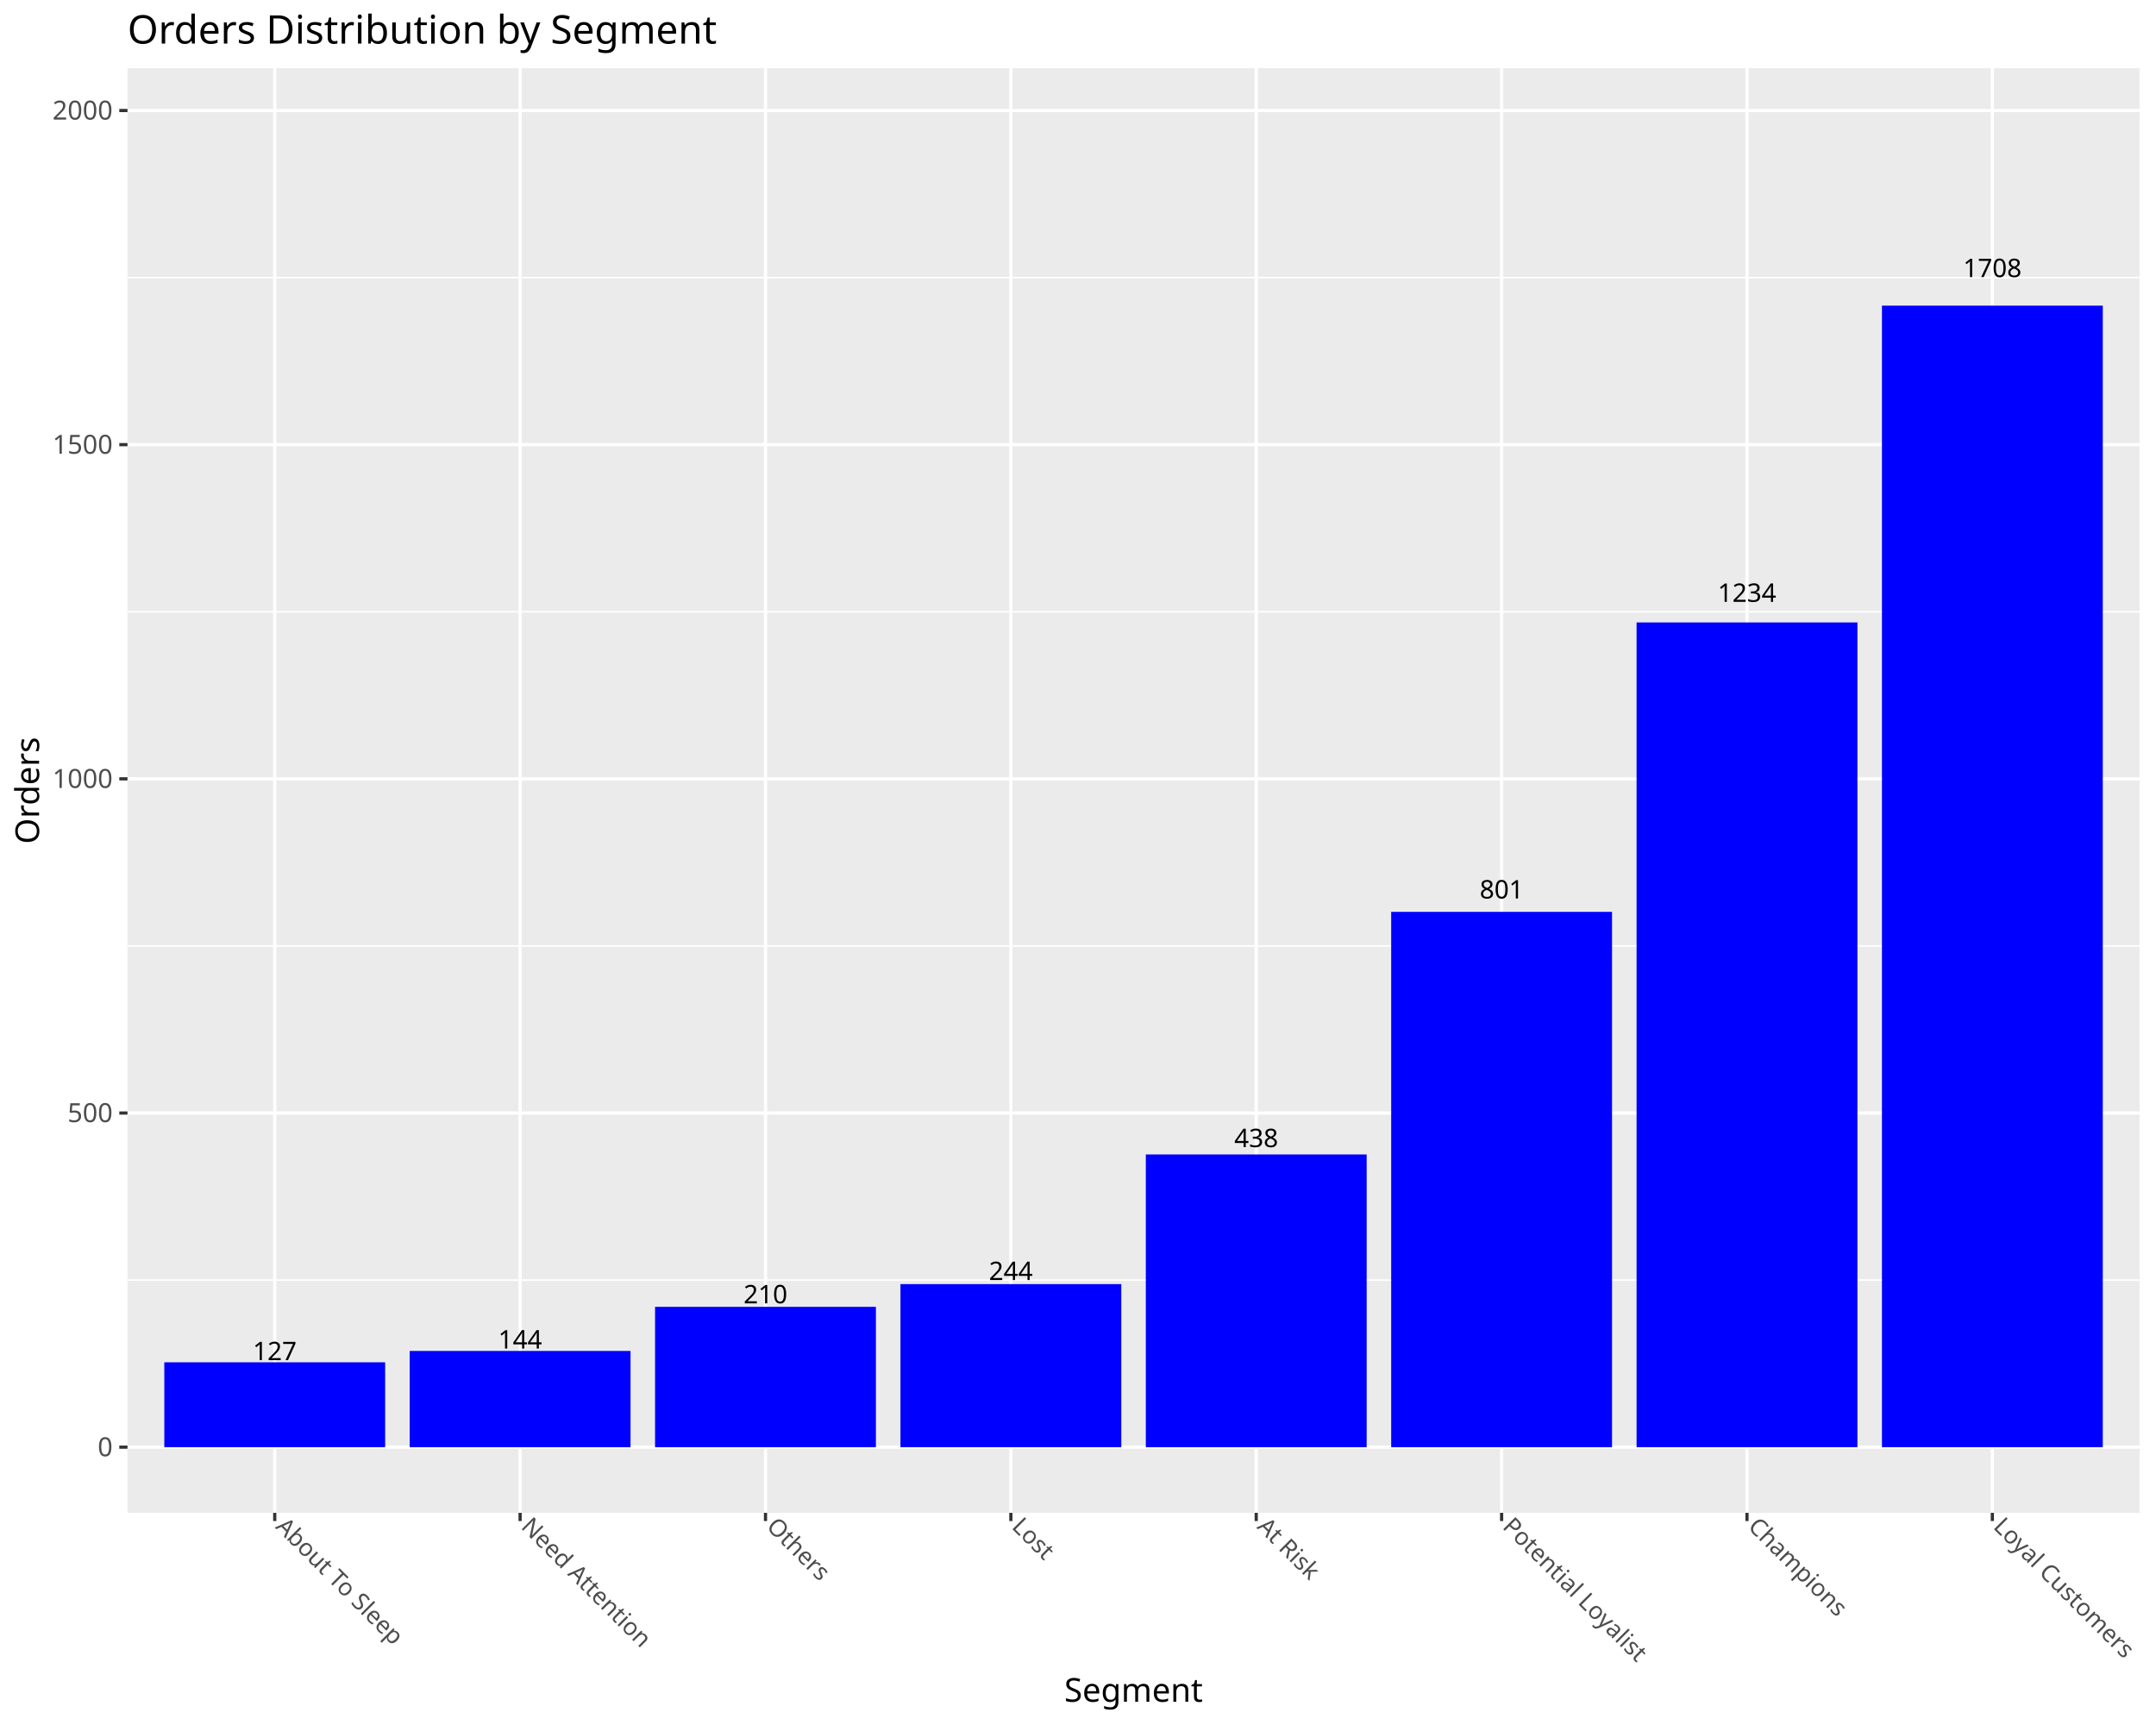
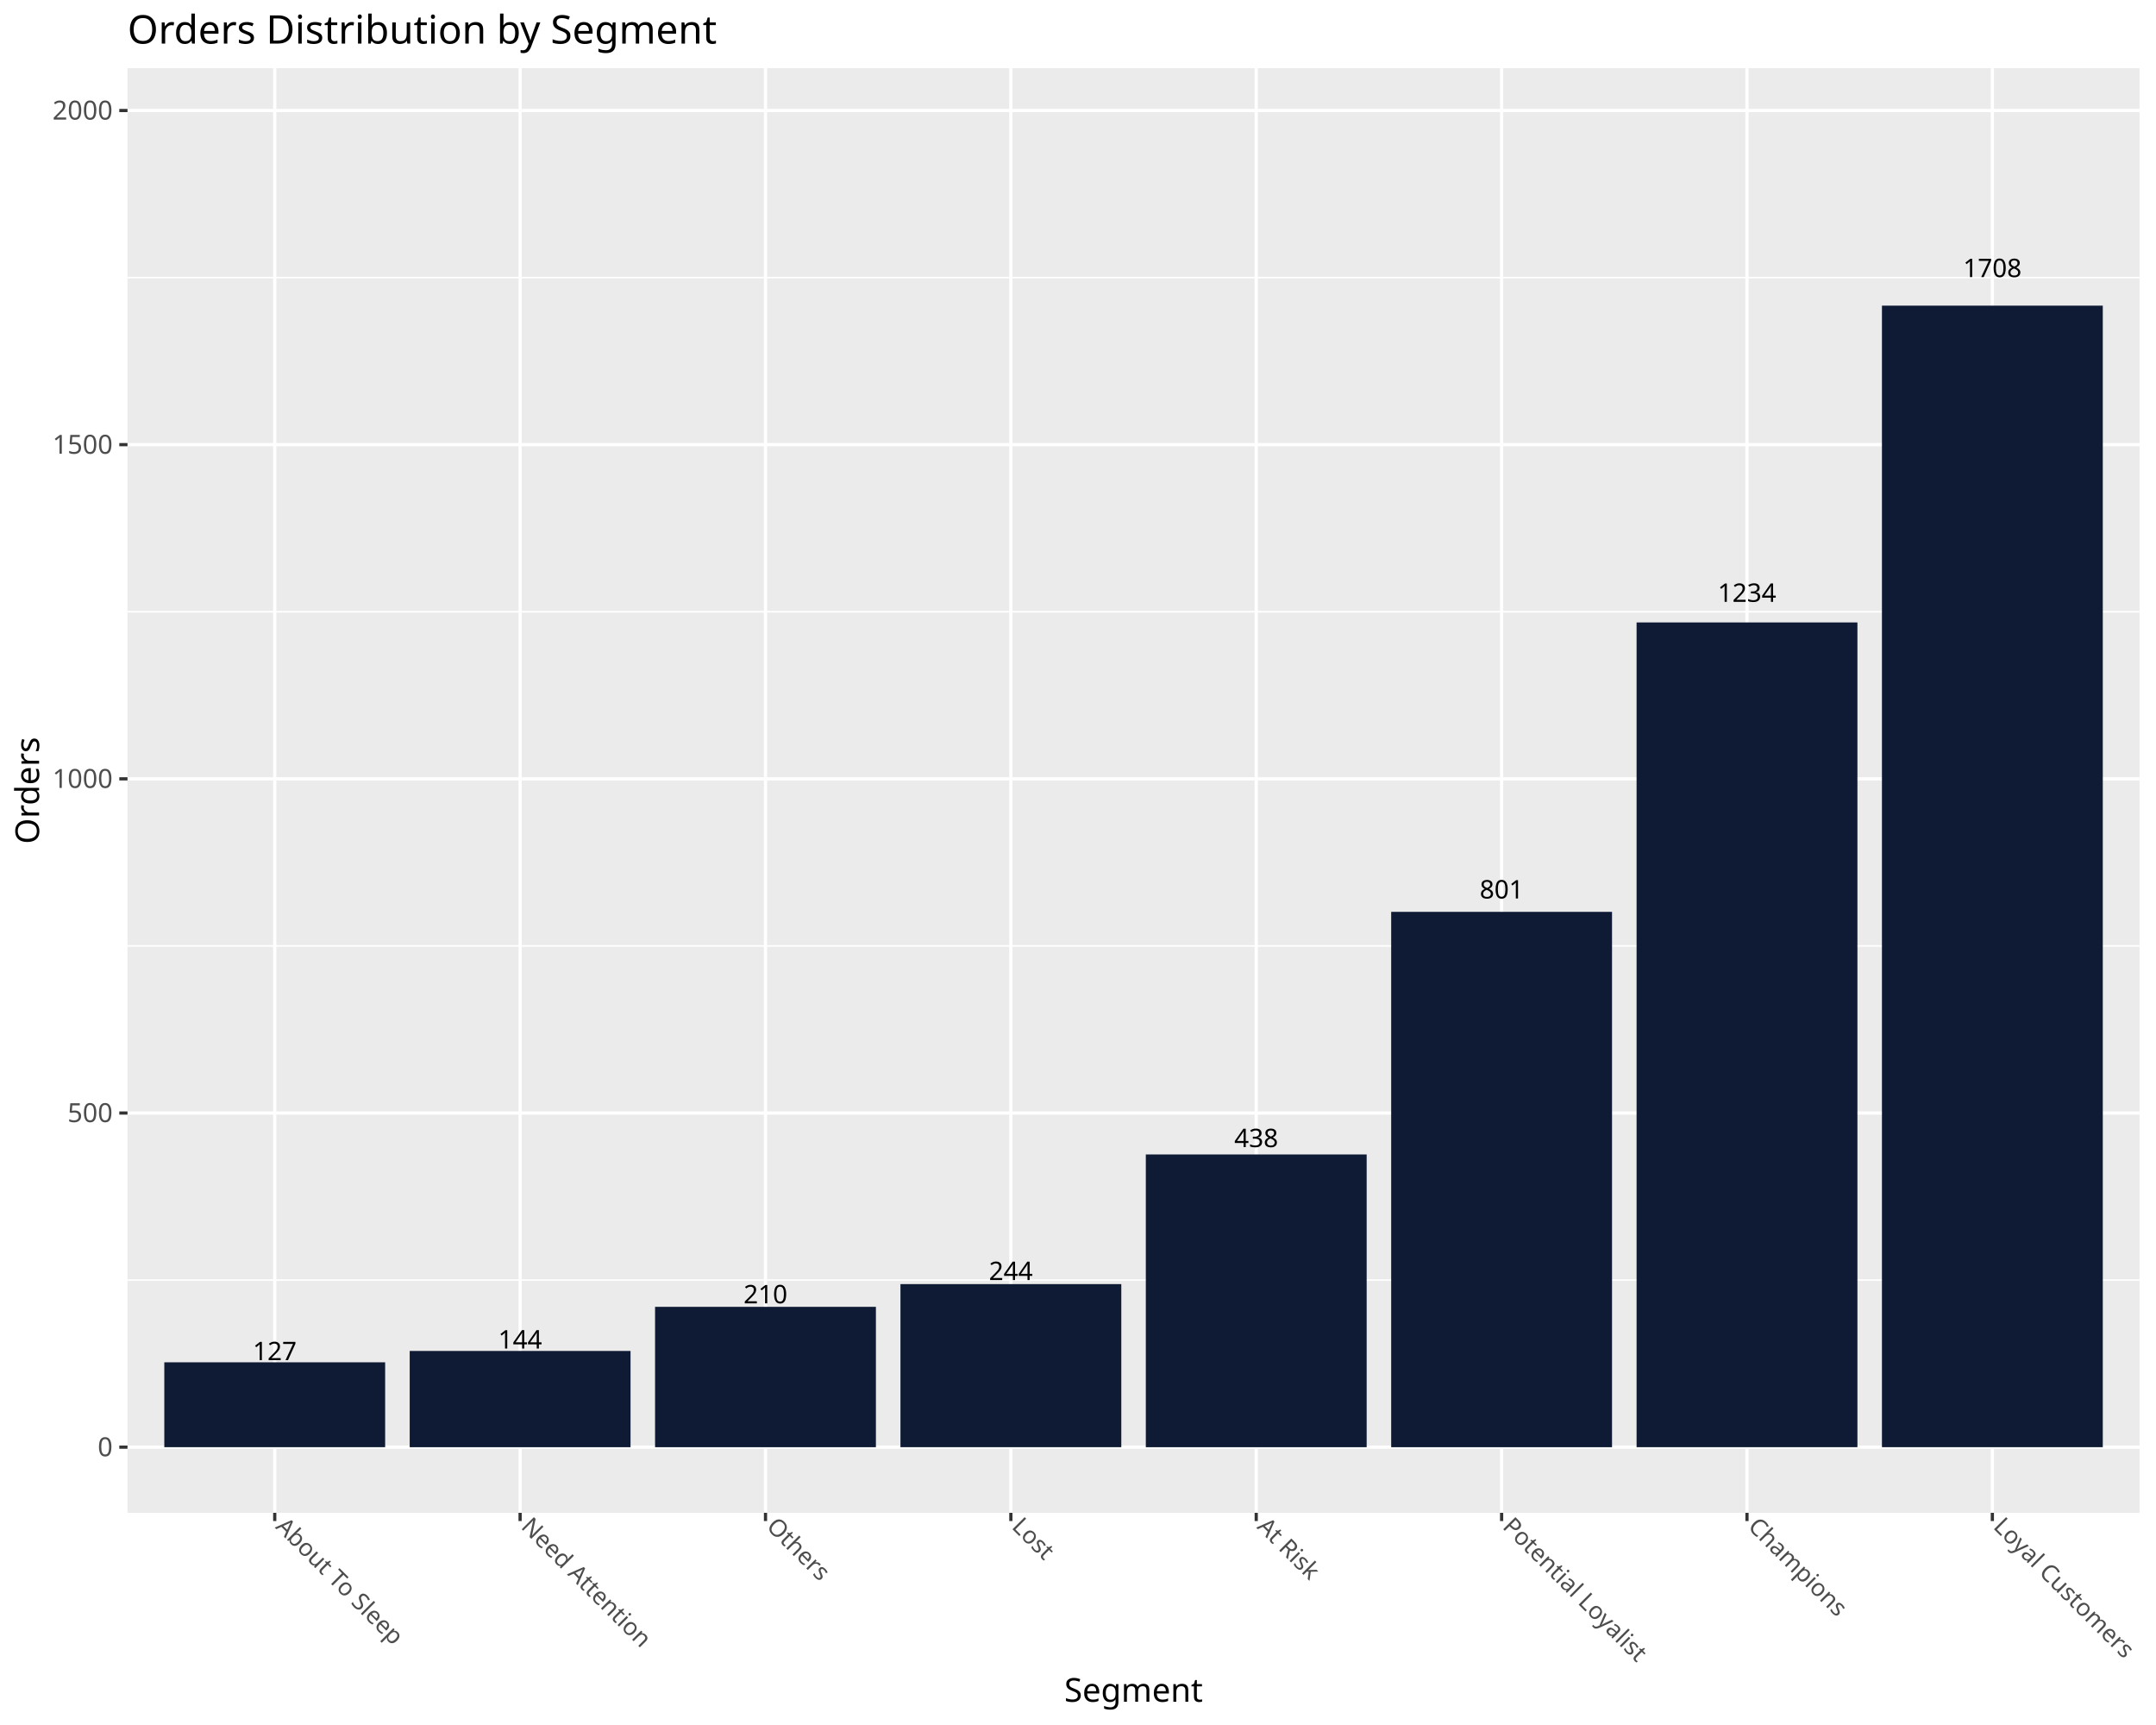
<svg xmlns="http://www.w3.org/2000/svg" class="svglite" data-engine-version="2.0" width="720.00pt" height="576.00pt" viewBox="0 0 720.00 576.00">
  <defs>
    <style type="text/css">
    .svglite line, .svglite polyline, .svglite polygon, .svglite path, .svglite rect, .svglite circle {
      fill: none;
      stroke: #000000;
      stroke-linecap: round;
      stroke-linejoin: round;
      stroke-miterlimit: 10.00;
    }
  </style>
  </defs>
  <rect width="100%" height="100%" style="stroke: none; fill: #FFFFFF;" />
  <defs>
    <clipPath id="cpMC4wMHw3MjAuMDB8MC4wMHw1NzYuMDA=">
      <rect x="0.00" y="0.00" width="720.00" height="576.00" />
    </clipPath>
  </defs>
  <g clip-path="url(#cpMC4wMHw3MjAuMDB8MC4wMHw1NzYuMDA=)">
    <rect x="0.00" y="0.00" width="720.00" height="576.00" style="stroke-width: 1.07; stroke: #FFFFFF; fill: #FFFFFF;" />
  </g>
  <defs>
    <clipPath id="cpNDIuNTh8NzE0LjUyfDIyLjc4fDUwNS4xNg==">
      <rect x="42.58" y="22.78" width="671.94" height="482.38" />
    </clipPath>
  </defs>
  <g clip-path="url(#cpNDIuNTh8NzE0LjUyfDIyLjc4fDUwNS4xNg==)">
    <rect x="42.58" y="22.78" width="671.94" height="482.38" style="stroke-width: 1.07; stroke: none; fill: #EBEBEB;" />
    <polyline points="42.58,427.44 714.52,427.44 " style="stroke-width: 0.53; stroke: #FFFFFF; stroke-linecap: butt;" />
    <polyline points="42.58,315.86 714.52,315.86 " style="stroke-width: 0.53; stroke: #FFFFFF; stroke-linecap: butt;" />
    <polyline points="42.58,204.27 714.52,204.27 " style="stroke-width: 0.53; stroke: #FFFFFF; stroke-linecap: butt;" />
    <polyline points="42.58,92.69 714.52,92.69 " style="stroke-width: 0.53; stroke: #FFFFFF; stroke-linecap: butt;" />
    <polyline points="42.58,483.23 714.52,483.23 " style="stroke-width: 1.07; stroke: #FFFFFF; stroke-linecap: butt;" />
    <polyline points="42.58,371.65 714.52,371.65 " style="stroke-width: 1.07; stroke: #FFFFFF; stroke-linecap: butt;" />
    <polyline points="42.58,260.07 714.52,260.07 " style="stroke-width: 1.07; stroke: #FFFFFF; stroke-linecap: butt;" />
    <polyline points="42.58,148.48 714.52,148.48 " style="stroke-width: 1.07; stroke: #FFFFFF; stroke-linecap: butt;" />
    <polyline points="42.58,36.90 714.52,36.90 " style="stroke-width: 1.07; stroke: #FFFFFF; stroke-linecap: butt;" />
    <polyline points="91.75,505.16 91.75,22.78 " style="stroke-width: 1.07; stroke: #FFFFFF; stroke-linecap: butt;" />
    <polyline points="173.69,505.16 173.69,22.78 " style="stroke-width: 1.07; stroke: #FFFFFF; stroke-linecap: butt;" />
    <polyline points="255.64,505.16 255.64,22.78 " style="stroke-width: 1.07; stroke: #FFFFFF; stroke-linecap: butt;" />
    <polyline points="337.58,505.16 337.58,22.78 " style="stroke-width: 1.07; stroke: #FFFFFF; stroke-linecap: butt;" />
    <polyline points="419.52,505.16 419.52,22.78 " style="stroke-width: 1.07; stroke: #FFFFFF; stroke-linecap: butt;" />
    <polyline points="501.47,505.16 501.47,22.78 " style="stroke-width: 1.07; stroke: #FFFFFF; stroke-linecap: butt;" />
    <polyline points="583.41,505.16 583.41,22.78 " style="stroke-width: 1.07; stroke: #FFFFFF; stroke-linecap: butt;" />
    <polyline points="665.35,505.16 665.35,22.78 " style="stroke-width: 1.07; stroke: #FFFFFF; stroke-linecap: butt;" />
-     <rect x="54.87" y="454.89" width="73.75" height="28.34" style="stroke-width: 1.07; stroke: none; stroke-linecap: butt; stroke-linejoin: miter; fill: #0000FF;" />
-     <rect x="382.65" y="385.49" width="73.75" height="97.75" style="stroke-width: 1.07; stroke: none; stroke-linecap: butt; stroke-linejoin: miter; fill: #0000FF;" />
-     <rect x="546.54" y="207.84" width="73.75" height="275.39" style="stroke-width: 1.07; stroke: none; stroke-linecap: butt; stroke-linejoin: miter; fill: #0000FF;" />
-     <rect x="300.71" y="428.78" width="73.75" height="54.45" style="stroke-width: 1.07; stroke: none; stroke-linecap: butt; stroke-linejoin: miter; fill: #0000FF;" />
-     <rect x="628.48" y="102.06" width="73.75" height="381.17" style="stroke-width: 1.07; stroke: none; stroke-linecap: butt; stroke-linejoin: miter; fill: #0000FF;" />
-     <rect x="136.82" y="451.10" width="73.75" height="32.14" style="stroke-width: 1.07; stroke: none; stroke-linecap: butt; stroke-linejoin: miter; fill: #0000FF;" />
-     <rect x="218.76" y="436.37" width="73.75" height="46.87" style="stroke-width: 1.07; stroke: none; stroke-linecap: butt; stroke-linejoin: miter; fill: #0000FF;" />
-     <rect x="464.59" y="304.48" width="73.75" height="178.76" style="stroke-width: 1.07; stroke: none; stroke-linecap: butt; stroke-linejoin: miter; fill: #0000FF;" />
+     <rect x="54.87" y="454.89" width="73.75" height="28.34" style="stroke-width: 1.07; stroke: none; stroke-linecap: butt; stroke-linejoin: miter; fill: #0F1A34;" />
+     <rect x="382.65" y="385.49" width="73.75" height="97.75" style="stroke-width: 1.07; stroke: none; stroke-linecap: butt; stroke-linejoin: miter; fill: #0F1A34;" />
+     <rect x="546.54" y="207.84" width="73.75" height="275.39" style="stroke-width: 1.07; stroke: none; stroke-linecap: butt; stroke-linejoin: miter; fill: #0F1A34;" />
+     <rect x="300.71" y="428.78" width="73.75" height="54.45" style="stroke-width: 1.07; stroke: none; stroke-linecap: butt; stroke-linejoin: miter; fill: #0F1A34;" />
+     <rect x="628.48" y="102.06" width="73.75" height="381.17" style="stroke-width: 1.07; stroke: none; stroke-linecap: butt; stroke-linejoin: miter; fill: #0F1A34;" />
+     <rect x="136.82" y="451.10" width="73.75" height="32.14" style="stroke-width: 1.07; stroke: none; stroke-linecap: butt; stroke-linejoin: miter; fill: #0F1A34;" />
+     <rect x="218.76" y="436.37" width="73.75" height="46.87" style="stroke-width: 1.07; stroke: none; stroke-linecap: butt; stroke-linejoin: miter; fill: #0F1A34;" />
+     <rect x="464.59" y="304.48" width="73.75" height="178.76" style="stroke-width: 1.07; stroke: none; stroke-linecap: butt; stroke-linejoin: miter; fill: #0F1A34;" />
    <text x="91.75" y="454.18" text-anchor="middle" style="font-size: 8.54px; font-family: sans;" textLength="14.24px" lengthAdjust="spacingAndGlyphs">127</text>
    <text x="419.52" y="383.04" text-anchor="middle" style="font-size: 8.54px; font-family: sans;" textLength="14.24px" lengthAdjust="spacingAndGlyphs">438</text>
    <text x="583.41" y="200.96" text-anchor="middle" style="font-size: 8.54px; font-family: sans;" textLength="18.99px" lengthAdjust="spacingAndGlyphs">1234</text>
    <text x="337.58" y="427.42" text-anchor="middle" style="font-size: 8.54px; font-family: sans;" textLength="14.24px" lengthAdjust="spacingAndGlyphs">244</text>
    <text x="665.35" y="92.53" text-anchor="middle" style="font-size: 8.54px; font-family: sans;" textLength="18.99px" lengthAdjust="spacingAndGlyphs">1708</text>
    <text x="173.69" y="450.29" text-anchor="middle" style="font-size: 8.54px; font-family: sans;" textLength="14.24px" lengthAdjust="spacingAndGlyphs">144</text>
    <text x="255.64" y="435.20" text-anchor="middle" style="font-size: 8.54px; font-family: sans;" textLength="14.24px" lengthAdjust="spacingAndGlyphs">210</text>
    <text x="501.47" y="300.01" text-anchor="middle" style="font-size: 8.54px; font-family: sans;" textLength="14.24px" lengthAdjust="spacingAndGlyphs">801</text>
  </g>
  <g clip-path="url(#cpMC4wMHw3MjAuMDB8MC4wMHw1NzYuMDA=)">
    <text x="37.65" y="486.26" text-anchor="end" style="font-size: 8.80px; fill: #4D4D4D; font-family: sans;" textLength="4.89px" lengthAdjust="spacingAndGlyphs">0</text>
    <text x="37.65" y="374.68" text-anchor="end" style="font-size: 8.80px; fill: #4D4D4D; font-family: sans;" textLength="14.68px" lengthAdjust="spacingAndGlyphs">500</text>
    <text x="37.65" y="263.09" text-anchor="end" style="font-size: 8.80px; fill: #4D4D4D; font-family: sans;" textLength="19.58px" lengthAdjust="spacingAndGlyphs">1000</text>
    <text x="37.65" y="151.51" text-anchor="end" style="font-size: 8.80px; fill: #4D4D4D; font-family: sans;" textLength="19.58px" lengthAdjust="spacingAndGlyphs">1500</text>
    <text x="37.65" y="39.93" text-anchor="end" style="font-size: 8.80px; fill: #4D4D4D; font-family: sans;" textLength="19.58px" lengthAdjust="spacingAndGlyphs">2000</text>
    <polyline points="39.84,483.23 42.58,483.23 " style="stroke-width: 1.07; stroke: #333333; stroke-linecap: butt;" />
    <polyline points="39.84,371.65 42.58,371.65 " style="stroke-width: 1.07; stroke: #333333; stroke-linecap: butt;" />
    <polyline points="39.84,260.07 42.58,260.07 " style="stroke-width: 1.07; stroke: #333333; stroke-linecap: butt;" />
    <polyline points="39.84,148.48 42.58,148.48 " style="stroke-width: 1.07; stroke: #333333; stroke-linecap: butt;" />
    <polyline points="39.84,36.90 42.58,36.90 " style="stroke-width: 1.07; stroke: #333333; stroke-linecap: butt;" />
    <polyline points="91.75,507.90 91.75,505.16 " style="stroke-width: 1.07; stroke: #333333; stroke-linecap: butt;" />
    <polyline points="173.69,507.90 173.69,505.16 " style="stroke-width: 1.07; stroke: #333333; stroke-linecap: butt;" />
    <polyline points="255.64,507.90 255.64,505.16 " style="stroke-width: 1.07; stroke: #333333; stroke-linecap: butt;" />
    <polyline points="337.58,507.90 337.58,505.16 " style="stroke-width: 1.07; stroke: #333333; stroke-linecap: butt;" />
    <polyline points="419.52,507.90 419.52,505.16 " style="stroke-width: 1.07; stroke: #333333; stroke-linecap: butt;" />
    <polyline points="501.47,507.90 501.47,505.16 " style="stroke-width: 1.07; stroke: #333333; stroke-linecap: butt;" />
    <polyline points="583.41,507.90 583.41,505.16 " style="stroke-width: 1.07; stroke: #333333; stroke-linecap: butt;" />
    <polyline points="665.35,507.90 665.35,505.16 " style="stroke-width: 1.07; stroke: #333333; stroke-linecap: butt;" />
    <text transform="translate(91.75,510.09) rotate(-315)" style="font-size: 8.00px; fill: #4D4D4D; font-family: sans;" textLength="55.15px" lengthAdjust="spacingAndGlyphs">About To Sleep</text>
    <text transform="translate(173.69,510.09) rotate(-315)" style="font-size: 8.00px; fill: #4D4D4D; font-family: sans;" textLength="52.93px" lengthAdjust="spacingAndGlyphs">Need Attention</text>
    <text transform="translate(255.64,510.09) rotate(-315)" style="font-size: 8.00px; fill: #4D4D4D; font-family: sans;" textLength="24.01px" lengthAdjust="spacingAndGlyphs">Others</text>
    <text transform="translate(337.58,510.09) rotate(-315)" style="font-size: 8.00px; fill: #4D4D4D; font-family: sans;" textLength="15.12px" lengthAdjust="spacingAndGlyphs">Lost</text>
    <text transform="translate(419.52,510.09) rotate(-315)" style="font-size: 8.00px; fill: #4D4D4D; font-family: sans;" textLength="25.34px" lengthAdjust="spacingAndGlyphs">At Risk</text>
    <text transform="translate(501.47,510.09) rotate(-315)" style="font-size: 8.00px; fill: #4D4D4D; font-family: sans;" textLength="60.48px" lengthAdjust="spacingAndGlyphs">Potential Loyalist</text>
    <text transform="translate(583.41,510.09) rotate(-315)" style="font-size: 8.00px; fill: #4D4D4D; font-family: sans;" textLength="40.47px" lengthAdjust="spacingAndGlyphs">Champions</text>
    <text transform="translate(665.35,510.09) rotate(-315)" style="font-size: 8.00px; fill: #4D4D4D; font-family: sans;" textLength="60.04px" lengthAdjust="spacingAndGlyphs">Loyal Customers</text>
    <text x="378.55" y="568.24" text-anchor="middle" style="font-size: 11.00px; font-family: sans;" textLength="44.04px" lengthAdjust="spacingAndGlyphs">Segment</text>
    <text transform="translate(13.05,263.97) rotate(-90)" text-anchor="middle" style="font-size: 11.00px; font-family: sans;" textLength="33.63px" lengthAdjust="spacingAndGlyphs">Orders</text>
    <text x="42.58" y="14.56" style="font-size: 13.20px; font-family: sans;" textLength="187.84px" lengthAdjust="spacingAndGlyphs">Orders  Distribution by Segment</text>
  </g>
</svg>
